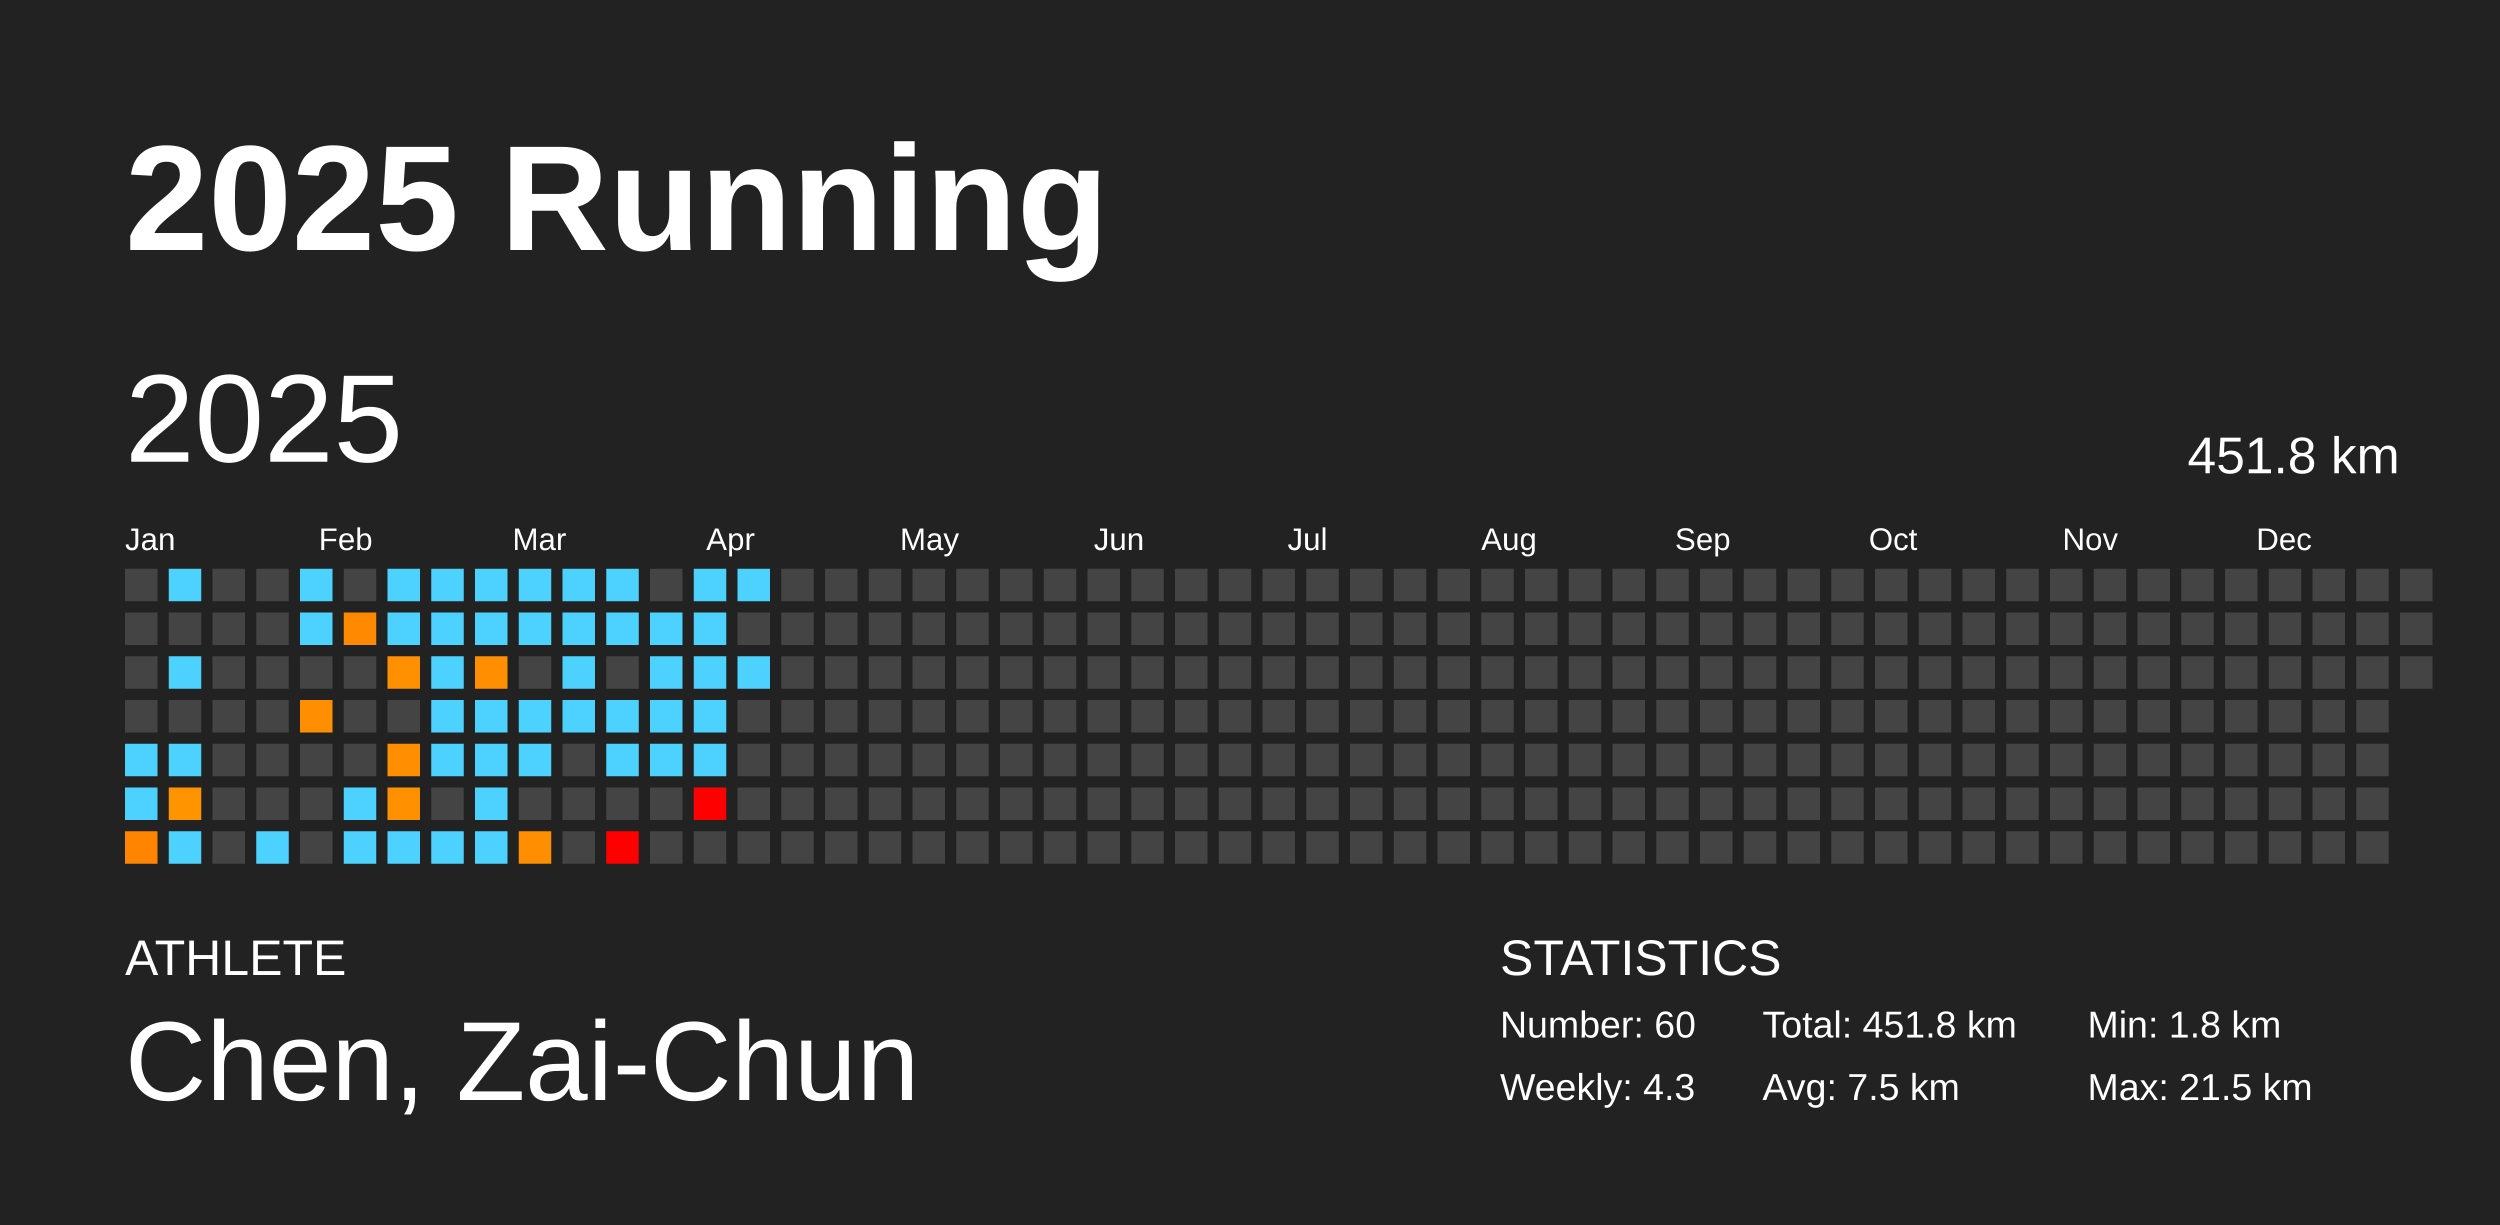
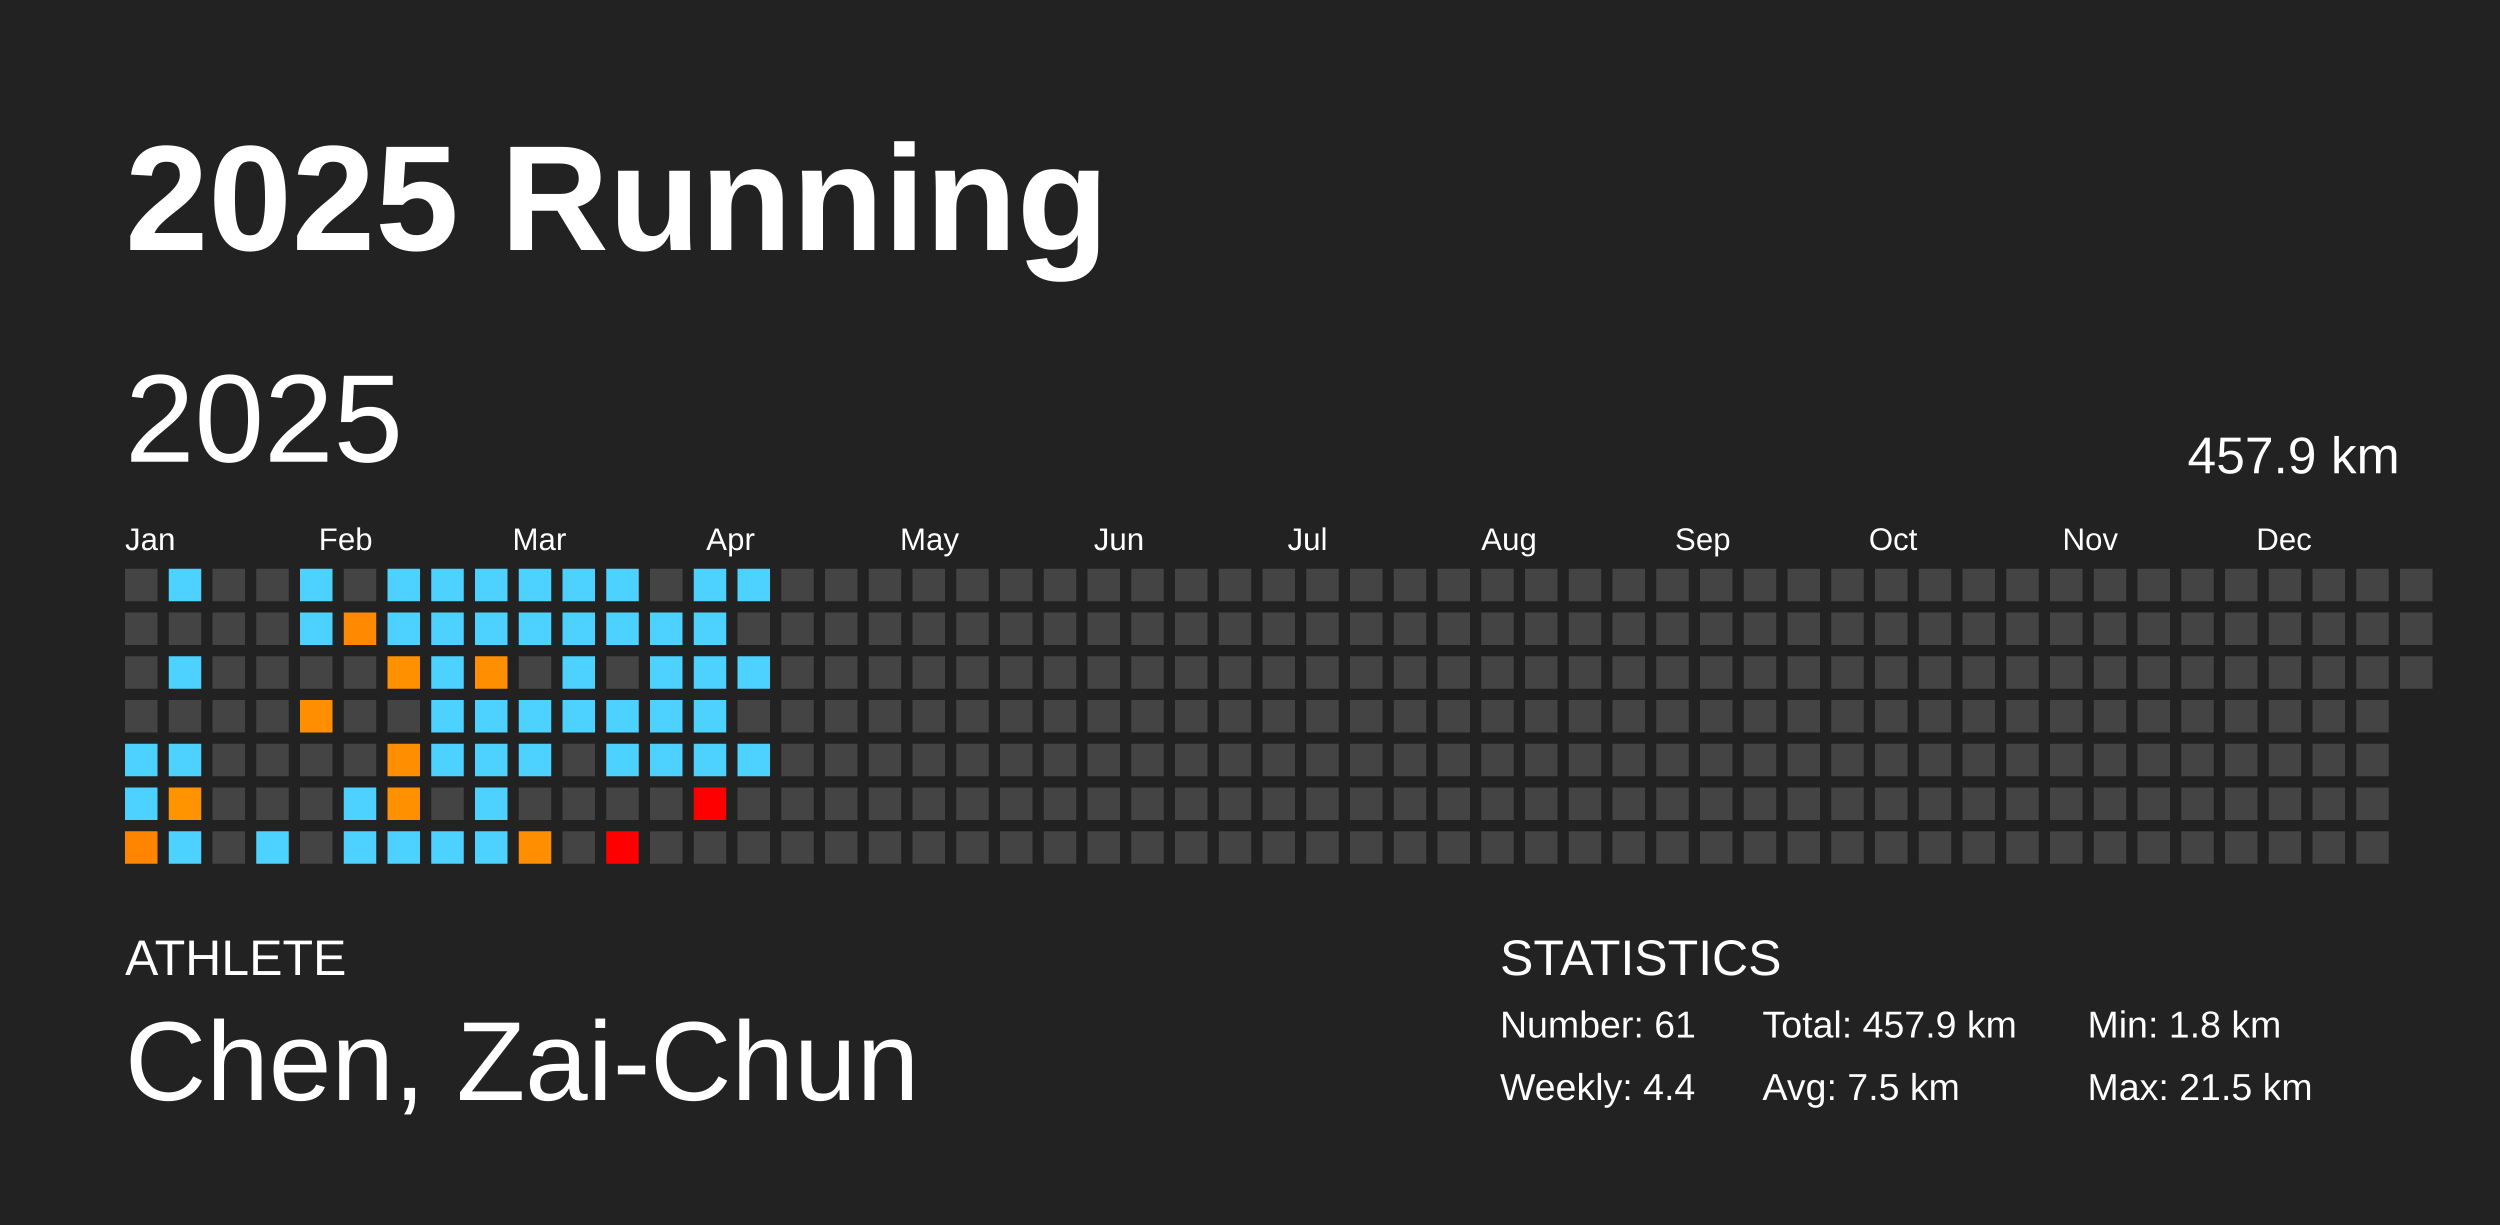
<svg xmlns="http://www.w3.org/2000/svg" baseProfile="full" height="98mm" version="1.1" viewBox="0,0,200,98" width="200mm">
  <defs />
  <rect fill="#222222" height="98" width="200" x="0" y="0" />
  <text fill="#FFFFFF" style="font-size:12px; font-family:Arial; font-weight:bold;" x="10" y="20">2025 Running</text>
  <text fill="#FFFFFF" style="font-size:4px; font-family:Arial" x="10" y="78">ATHLETE</text>
  <text fill="#FFFFFF" style="font-size:9px; font-family:Arial" x="10" y="88">Chen, Zai-Chun</text>
  <text fill="#FFFFFF" style="font-size:4px; font-family:Arial" x="120" y="78">STATISTICS</text>
-   <text fill="#FFFFFF" style="font-size:3px; font-family:Arial" x="120" y="83">Number: 60</text>
-   <text fill="#FFFFFF" style="font-size:3px; font-family:Arial" x="120" y="88">Weekly: 4.3</text>
-   <text fill="#FFFFFF" style="font-size:3px; font-family:Arial" x="141" y="83">Total: 451.8 km</text>
+   <text fill="#FFFFFF" style="font-size:3px; font-family:Arial" x="120" y="83">Number: 61</text>
+   <text fill="#FFFFFF" style="font-size:3px; font-family:Arial" x="120" y="88">Weekly: 4.4</text>
+   <text fill="#FFFFFF" style="font-size:3px; font-family:Arial" x="141" y="83">Total: 457.9 km</text>
  <text fill="#FFFFFF" style="font-size:3px; font-family:Arial" x="141" y="88">Avg: 7.5 km</text>
  <text fill="#FFFFFF" style="font-size:3px; font-family:Arial" x="167" y="83">Min: 1.8 km</text>
  <text fill="#FFFFFF" style="font-size:3px; font-family:Arial" x="167" y="88">Max: 21.5 km</text>
  <text dominant-baseline="hanging" fill="#FFFFFF" style="font-size:10.0px; font-family:Arial;" x="10" y="30">2025</text>
-   <text dominant-baseline="hanging" fill="#FFFFFF" style="font-size:4.125px; font-family:Arial;" x="175" y="35">451.8 km</text>
+   <text dominant-baseline="hanging" fill="#FFFFFF" style="font-size:4.125px; font-family:Arial;" x="175" y="35">457.9 km</text>
  <text fill="#FFFFFF" style="font-size:2.5px; font-family:Arial" x="10.0" y="44">Jan</text>
  <text fill="#FFFFFF" style="font-size:2.5px; font-family:Arial" x="25.5" y="44">Feb</text>
  <text fill="#FFFFFF" style="font-size:2.5px; font-family:Arial" x="41.0" y="44">Mar</text>
  <text fill="#FFFFFF" style="font-size:2.5px; font-family:Arial" x="56.5" y="44">Apr</text>
  <text fill="#FFFFFF" style="font-size:2.5px; font-family:Arial" x="72.0" y="44">May</text>
  <text fill="#FFFFFF" style="font-size:2.5px; font-family:Arial" x="87.5" y="44">Jun</text>
  <text fill="#FFFFFF" style="font-size:2.5px; font-family:Arial" x="103.0" y="44">Jul</text>
  <text fill="#FFFFFF" style="font-size:2.5px; font-family:Arial" x="118.5" y="44">Aug</text>
  <text fill="#FFFFFF" style="font-size:2.5px; font-family:Arial" x="134.0" y="44">Sep</text>
  <text fill="#FFFFFF" style="font-size:2.5px; font-family:Arial" x="149.5" y="44">Oct</text>
  <text fill="#FFFFFF" style="font-size:2.5px; font-family:Arial" x="165.0" y="44">Nov</text>
  <text fill="#FFFFFF" style="font-size:2.5px; font-family:Arial" x="180.5" y="44">Dec</text>
  <rect fill="#444444" height="2.6" width="2.6" x="10.0" y="45.5" />
  <rect fill="#444444" height="2.6" width="2.6" x="10.0" y="49.0" />
  <rect fill="#444444" height="2.6" width="2.6" x="10.0" y="52.5" />
  <rect fill="#444444" height="2.6" width="2.6" x="10.0" y="56.0" />
  <rect fill="#4dd2ff" height="2.6" width="2.6" x="10.0" y="59.5" />
  <rect fill="#4dd2ff" height="2.6" width="2.6" x="10.0" y="63.0" />
  <rect fill="#ff8500" height="2.6" width="2.6" x="10.0" y="66.5" />
  <rect fill="#4dd2ff" height="2.6" width="2.6" x="13.5" y="45.5" />
  <rect fill="#444444" height="2.6" width="2.6" x="13.5" y="49.0" />
  <rect fill="#4dd2ff" height="2.6" width="2.6" x="13.5" y="52.5" />
  <rect fill="#444444" height="2.6" width="2.6" x="13.5" y="56.0" />
  <rect fill="#4dd2ff" height="2.6" width="2.6" x="13.5" y="59.5" />
  <rect fill="#ff9400" height="2.6" width="2.6" x="13.5" y="63.0" />
  <rect fill="#4dd2ff" height="2.6" width="2.6" x="13.5" y="66.5" />
  <rect fill="#444444" height="2.6" width="2.6" x="17.0" y="45.5" />
  <rect fill="#444444" height="2.6" width="2.6" x="17.0" y="49.0" />
  <rect fill="#444444" height="2.6" width="2.6" x="17.0" y="52.5" />
  <rect fill="#444444" height="2.6" width="2.6" x="17.0" y="56.0" />
  <rect fill="#444444" height="2.6" width="2.6" x="17.0" y="59.5" />
  <rect fill="#444444" height="2.6" width="2.6" x="17.0" y="63.0" />
  <rect fill="#444444" height="2.6" width="2.6" x="17.0" y="66.5" />
  <rect fill="#444444" height="2.6" width="2.6" x="20.5" y="45.5" />
  <rect fill="#444444" height="2.6" width="2.6" x="20.5" y="49.0" />
  <rect fill="#444444" height="2.6" width="2.6" x="20.5" y="52.5" />
  <rect fill="#444444" height="2.6" width="2.6" x="20.5" y="56.0" />
  <rect fill="#444444" height="2.6" width="2.6" x="20.5" y="59.5" />
  <rect fill="#444444" height="2.6" width="2.6" x="20.5" y="63.0" />
  <rect fill="#4dd2ff" height="2.6" width="2.6" x="20.5" y="66.5" />
  <rect fill="#4dd2ff" height="2.6" width="2.6" x="24.0" y="45.5" />
  <rect fill="#4dd2ff" height="2.6" width="2.6" x="24.0" y="49.0" />
  <rect fill="#444444" height="2.6" width="2.6" x="24.0" y="52.5" />
  <rect fill="#ff8f00" height="2.6" width="2.6" x="24.0" y="56.0" />
  <rect fill="#444444" height="2.6" width="2.6" x="24.0" y="59.5" />
  <rect fill="#444444" height="2.6" width="2.6" x="24.0" y="63.0" />
  <rect fill="#444444" height="2.6" width="2.6" x="24.0" y="66.5" />
  <rect fill="#444444" height="2.6" width="2.6" x="27.5" y="45.5" />
  <rect fill="#ff8900" height="2.6" width="2.6" x="27.5" y="49.0" />
  <rect fill="#444444" height="2.6" width="2.6" x="27.5" y="52.5" />
  <rect fill="#444444" height="2.6" width="2.6" x="27.5" y="56.0" />
  <rect fill="#444444" height="2.6" width="2.6" x="27.5" y="59.5" />
  <rect fill="#4dd2ff" height="2.6" width="2.6" x="27.5" y="63.0" />
  <rect fill="#4dd2ff" height="2.6" width="2.6" x="27.5" y="66.5" />
  <rect fill="#4dd2ff" height="2.6" width="2.6" x="31.0" y="45.5" />
  <rect fill="#4dd2ff" height="2.6" width="2.6" x="31.0" y="49.0" />
  <rect fill="#ff9000" height="2.6" width="2.6" x="31.0" y="52.5" />
  <rect fill="#444444" height="2.6" width="2.6" x="31.0" y="56.0" />
  <rect fill="#ff8f00" height="2.6" width="2.6" x="31.0" y="59.5" />
  <rect fill="#ff9000" height="2.6" width="2.6" x="31.0" y="63.0" />
  <rect fill="#4dd2ff" height="2.6" width="2.6" x="31.0" y="66.5" />
  <rect fill="#4dd2ff" height="2.6" width="2.6" x="34.5" y="45.5" />
  <rect fill="#4dd2ff" height="2.6" width="2.6" x="34.5" y="49.0" />
  <rect fill="#4dd2ff" height="2.6" width="2.6" x="34.5" y="52.5" />
  <rect fill="#4dd2ff" height="2.6" width="2.6" x="34.5" y="56.0" />
  <rect fill="#4dd2ff" height="2.6" width="2.6" x="34.5" y="59.5" />
  <rect fill="#444444" height="2.6" width="2.6" x="34.5" y="63.0" />
  <rect fill="#4dd2ff" height="2.6" width="2.6" x="34.5" y="66.5" />
  <rect fill="#4dd2ff" height="2.6" width="2.6" x="38.0" y="45.5" />
  <rect fill="#4dd2ff" height="2.6" width="2.6" x="38.0" y="49.0" />
  <rect fill="#ff8f00" height="2.6" width="2.6" x="38.0" y="52.5" />
  <rect fill="#4dd2ff" height="2.6" width="2.6" x="38.0" y="56.0" />
  <rect fill="#4dd2ff" height="2.6" width="2.6" x="38.0" y="59.5" />
  <rect fill="#4dd2ff" height="2.6" width="2.6" x="38.0" y="63.0" />
  <rect fill="#4dd2ff" height="2.6" width="2.6" x="38.0" y="66.5" />
  <rect fill="#4dd2ff" height="2.6" width="2.6" x="41.5" y="45.5" />
  <rect fill="#4dd2ff" height="2.6" width="2.6" x="41.5" y="49.0" />
  <rect fill="#444444" height="2.6" width="2.6" x="41.5" y="52.5" />
  <rect fill="#4dd2ff" height="2.6" width="2.6" x="41.5" y="56.0" />
  <rect fill="#4dd2ff" height="2.6" width="2.6" x="41.5" y="59.5" />
  <rect fill="#444444" height="2.6" width="2.6" x="41.5" y="63.0" />
  <rect fill="#ff8e00" height="2.6" width="2.6" x="41.5" y="66.5" />
  <rect fill="#4dd2ff" height="2.6" width="2.6" x="45.0" y="45.5" />
  <rect fill="#4dd2ff" height="2.6" width="2.6" x="45.0" y="49.0" />
  <rect fill="#4dd2ff" height="2.6" width="2.6" x="45.0" y="52.5" />
  <rect fill="#4dd2ff" height="2.6" width="2.6" x="45.0" y="56.0" />
  <rect fill="#444444" height="2.6" width="2.6" x="45.0" y="59.5" />
  <rect fill="#444444" height="2.6" width="2.6" x="45.0" y="63.0" />
  <rect fill="#444444" height="2.6" width="2.6" x="45.0" y="66.5" />
  <rect fill="#4dd2ff" height="2.6" width="2.6" x="48.5" y="45.5" />
  <rect fill="#4dd2ff" height="2.6" width="2.6" x="48.5" y="49.0" />
  <rect fill="#444444" height="2.6" width="2.6" x="48.5" y="52.5" />
  <rect fill="#4dd2ff" height="2.6" width="2.6" x="48.5" y="56.0" />
  <rect fill="#4dd2ff" height="2.6" width="2.6" x="48.5" y="59.5" />
  <rect fill="#444444" height="2.6" width="2.6" x="48.5" y="63.0" />
  <rect fill="red" height="2.6" width="2.6" x="48.5" y="66.5" />
  <rect fill="#444444" height="2.6" width="2.6" x="52.0" y="45.5" />
  <rect fill="#4dd2ff" height="2.6" width="2.6" x="52.0" y="49.0" />
  <rect fill="#4dd2ff" height="2.6" width="2.6" x="52.0" y="52.5" />
  <rect fill="#4dd2ff" height="2.6" width="2.6" x="52.0" y="56.0" />
  <rect fill="#4dd2ff" height="2.6" width="2.6" x="52.0" y="59.5" />
  <rect fill="#444444" height="2.6" width="2.6" x="52.0" y="63.0" />
  <rect fill="#444444" height="2.6" width="2.6" x="52.0" y="66.5" />
  <rect fill="#4dd2ff" height="2.6" width="2.6" x="55.5" y="45.5" />
  <rect fill="#4dd2ff" height="2.6" width="2.6" x="55.5" y="49.0" />
  <rect fill="#4dd2ff" height="2.6" width="2.6" x="55.5" y="52.5" />
  <rect fill="#4dd2ff" height="2.6" width="2.6" x="55.5" y="56.0" />
  <rect fill="#4dd2ff" height="2.6" width="2.6" x="55.5" y="59.5" />
  <rect fill="red" height="2.6" width="2.6" x="55.5" y="63.0" />
  <rect fill="#444444" height="2.6" width="2.6" x="55.5" y="66.5" />
  <rect fill="#4dd2ff" height="2.6" width="2.6" x="59.0" y="45.5" />
  <rect fill="#444444" height="2.6" width="2.6" x="59.0" y="49.0" />
  <rect fill="#4dd2ff" height="2.6" width="2.6" x="59.0" y="52.5" />
  <rect fill="#444444" height="2.6" width="2.6" x="59.0" y="56.0" />
-   <rect fill="#444444" height="2.6" width="2.6" x="59.0" y="59.5" />
+   <rect fill="#4dd2ff" height="2.6" width="2.6" x="59.0" y="59.5" />
  <rect fill="#444444" height="2.6" width="2.6" x="59.0" y="63.0" />
  <rect fill="#444444" height="2.6" width="2.6" x="59.0" y="66.5" />
  <rect fill="#444444" height="2.6" width="2.6" x="62.5" y="45.5" />
  <rect fill="#444444" height="2.6" width="2.6" x="62.5" y="49.0" />
  <rect fill="#444444" height="2.6" width="2.6" x="62.5" y="52.5" />
  <rect fill="#444444" height="2.6" width="2.6" x="62.5" y="56.0" />
  <rect fill="#444444" height="2.6" width="2.6" x="62.5" y="59.5" />
  <rect fill="#444444" height="2.6" width="2.6" x="62.5" y="63.0" />
  <rect fill="#444444" height="2.6" width="2.6" x="62.5" y="66.5" />
  <rect fill="#444444" height="2.6" width="2.6" x="66.0" y="45.5" />
  <rect fill="#444444" height="2.6" width="2.6" x="66.0" y="49.0" />
  <rect fill="#444444" height="2.6" width="2.6" x="66.0" y="52.5" />
  <rect fill="#444444" height="2.6" width="2.6" x="66.0" y="56.0" />
  <rect fill="#444444" height="2.6" width="2.6" x="66.0" y="59.5" />
  <rect fill="#444444" height="2.6" width="2.6" x="66.0" y="63.0" />
  <rect fill="#444444" height="2.6" width="2.6" x="66.0" y="66.5" />
  <rect fill="#444444" height="2.6" width="2.6" x="69.5" y="45.5" />
  <rect fill="#444444" height="2.6" width="2.6" x="69.5" y="49.0" />
  <rect fill="#444444" height="2.6" width="2.6" x="69.5" y="52.5" />
  <rect fill="#444444" height="2.6" width="2.6" x="69.5" y="56.0" />
  <rect fill="#444444" height="2.6" width="2.6" x="69.5" y="59.5" />
  <rect fill="#444444" height="2.6" width="2.6" x="69.5" y="63.0" />
  <rect fill="#444444" height="2.6" width="2.6" x="69.5" y="66.5" />
  <rect fill="#444444" height="2.6" width="2.6" x="73.0" y="45.5" />
  <rect fill="#444444" height="2.6" width="2.6" x="73.0" y="49.0" />
  <rect fill="#444444" height="2.6" width="2.6" x="73.0" y="52.5" />
  <rect fill="#444444" height="2.6" width="2.6" x="73.0" y="56.0" />
  <rect fill="#444444" height="2.6" width="2.6" x="73.0" y="59.5" />
  <rect fill="#444444" height="2.6" width="2.6" x="73.0" y="63.0" />
  <rect fill="#444444" height="2.6" width="2.6" x="73.0" y="66.5" />
  <rect fill="#444444" height="2.6" width="2.6" x="76.5" y="45.5" />
  <rect fill="#444444" height="2.6" width="2.6" x="76.5" y="49.0" />
  <rect fill="#444444" height="2.6" width="2.6" x="76.5" y="52.5" />
  <rect fill="#444444" height="2.6" width="2.6" x="76.5" y="56.0" />
  <rect fill="#444444" height="2.6" width="2.6" x="76.5" y="59.5" />
  <rect fill="#444444" height="2.6" width="2.6" x="76.5" y="63.0" />
  <rect fill="#444444" height="2.6" width="2.6" x="76.5" y="66.5" />
  <rect fill="#444444" height="2.6" width="2.6" x="80.0" y="45.5" />
  <rect fill="#444444" height="2.6" width="2.6" x="80.0" y="49.0" />
  <rect fill="#444444" height="2.6" width="2.6" x="80.0" y="52.5" />
  <rect fill="#444444" height="2.6" width="2.6" x="80.0" y="56.0" />
  <rect fill="#444444" height="2.6" width="2.6" x="80.0" y="59.5" />
  <rect fill="#444444" height="2.6" width="2.6" x="80.0" y="63.0" />
  <rect fill="#444444" height="2.6" width="2.6" x="80.0" y="66.5" />
  <rect fill="#444444" height="2.6" width="2.6" x="83.5" y="45.5" />
  <rect fill="#444444" height="2.6" width="2.6" x="83.5" y="49.0" />
  <rect fill="#444444" height="2.6" width="2.6" x="83.5" y="52.5" />
  <rect fill="#444444" height="2.6" width="2.6" x="83.5" y="56.0" />
  <rect fill="#444444" height="2.6" width="2.6" x="83.5" y="59.5" />
  <rect fill="#444444" height="2.6" width="2.6" x="83.5" y="63.0" />
  <rect fill="#444444" height="2.6" width="2.6" x="83.5" y="66.5" />
  <rect fill="#444444" height="2.6" width="2.6" x="87.0" y="45.5" />
  <rect fill="#444444" height="2.6" width="2.6" x="87.0" y="49.0" />
  <rect fill="#444444" height="2.6" width="2.6" x="87.0" y="52.5" />
  <rect fill="#444444" height="2.6" width="2.6" x="87.0" y="56.0" />
  <rect fill="#444444" height="2.6" width="2.6" x="87.0" y="59.5" />
  <rect fill="#444444" height="2.6" width="2.6" x="87.0" y="63.0" />
  <rect fill="#444444" height="2.6" width="2.6" x="87.0" y="66.5" />
  <rect fill="#444444" height="2.6" width="2.6" x="90.5" y="45.5" />
  <rect fill="#444444" height="2.6" width="2.6" x="90.5" y="49.0" />
  <rect fill="#444444" height="2.6" width="2.6" x="90.5" y="52.5" />
  <rect fill="#444444" height="2.6" width="2.6" x="90.5" y="56.0" />
  <rect fill="#444444" height="2.6" width="2.6" x="90.5" y="59.5" />
  <rect fill="#444444" height="2.6" width="2.6" x="90.5" y="63.0" />
  <rect fill="#444444" height="2.6" width="2.6" x="90.5" y="66.5" />
  <rect fill="#444444" height="2.6" width="2.6" x="94.0" y="45.5" />
  <rect fill="#444444" height="2.6" width="2.6" x="94.0" y="49.0" />
  <rect fill="#444444" height="2.6" width="2.6" x="94.0" y="52.5" />
  <rect fill="#444444" height="2.6" width="2.6" x="94.0" y="56.0" />
  <rect fill="#444444" height="2.6" width="2.6" x="94.0" y="59.5" />
  <rect fill="#444444" height="2.6" width="2.6" x="94.0" y="63.0" />
  <rect fill="#444444" height="2.6" width="2.6" x="94.0" y="66.5" />
  <rect fill="#444444" height="2.6" width="2.6" x="97.5" y="45.5" />
  <rect fill="#444444" height="2.6" width="2.6" x="97.5" y="49.0" />
  <rect fill="#444444" height="2.6" width="2.6" x="97.5" y="52.5" />
  <rect fill="#444444" height="2.6" width="2.6" x="97.5" y="56.0" />
  <rect fill="#444444" height="2.6" width="2.6" x="97.5" y="59.5" />
  <rect fill="#444444" height="2.6" width="2.6" x="97.5" y="63.0" />
  <rect fill="#444444" height="2.6" width="2.6" x="97.5" y="66.5" />
  <rect fill="#444444" height="2.6" width="2.6" x="101.0" y="45.5" />
  <rect fill="#444444" height="2.6" width="2.6" x="101.0" y="49.0" />
  <rect fill="#444444" height="2.6" width="2.6" x="101.0" y="52.5" />
  <rect fill="#444444" height="2.6" width="2.6" x="101.0" y="56.0" />
  <rect fill="#444444" height="2.6" width="2.6" x="101.0" y="59.5" />
  <rect fill="#444444" height="2.6" width="2.6" x="101.0" y="63.0" />
  <rect fill="#444444" height="2.6" width="2.6" x="101.0" y="66.5" />
  <rect fill="#444444" height="2.6" width="2.6" x="104.5" y="45.5" />
  <rect fill="#444444" height="2.6" width="2.6" x="104.5" y="49.0" />
  <rect fill="#444444" height="2.6" width="2.6" x="104.5" y="52.5" />
  <rect fill="#444444" height="2.6" width="2.6" x="104.5" y="56.0" />
  <rect fill="#444444" height="2.6" width="2.6" x="104.5" y="59.5" />
  <rect fill="#444444" height="2.6" width="2.6" x="104.5" y="63.0" />
  <rect fill="#444444" height="2.6" width="2.6" x="104.5" y="66.5" />
  <rect fill="#444444" height="2.6" width="2.6" x="108.0" y="45.5" />
  <rect fill="#444444" height="2.6" width="2.6" x="108.0" y="49.0" />
  <rect fill="#444444" height="2.6" width="2.6" x="108.0" y="52.5" />
  <rect fill="#444444" height="2.6" width="2.6" x="108.0" y="56.0" />
  <rect fill="#444444" height="2.6" width="2.6" x="108.0" y="59.5" />
  <rect fill="#444444" height="2.6" width="2.6" x="108.0" y="63.0" />
  <rect fill="#444444" height="2.6" width="2.6" x="108.0" y="66.5" />
  <rect fill="#444444" height="2.6" width="2.6" x="111.5" y="45.5" />
  <rect fill="#444444" height="2.6" width="2.6" x="111.5" y="49.0" />
  <rect fill="#444444" height="2.6" width="2.6" x="111.5" y="52.5" />
  <rect fill="#444444" height="2.6" width="2.6" x="111.5" y="56.0" />
  <rect fill="#444444" height="2.6" width="2.6" x="111.5" y="59.5" />
  <rect fill="#444444" height="2.6" width="2.6" x="111.5" y="63.0" />
  <rect fill="#444444" height="2.6" width="2.6" x="111.5" y="66.5" />
  <rect fill="#444444" height="2.6" width="2.6" x="115.0" y="45.5" />
  <rect fill="#444444" height="2.6" width="2.6" x="115.0" y="49.0" />
  <rect fill="#444444" height="2.6" width="2.6" x="115.0" y="52.5" />
  <rect fill="#444444" height="2.6" width="2.6" x="115.0" y="56.0" />
  <rect fill="#444444" height="2.6" width="2.6" x="115.0" y="59.5" />
  <rect fill="#444444" height="2.6" width="2.6" x="115.0" y="63.0" />
  <rect fill="#444444" height="2.6" width="2.6" x="115.0" y="66.5" />
  <rect fill="#444444" height="2.6" width="2.6" x="118.5" y="45.5" />
  <rect fill="#444444" height="2.6" width="2.6" x="118.5" y="49.0" />
  <rect fill="#444444" height="2.6" width="2.6" x="118.5" y="52.5" />
  <rect fill="#444444" height="2.6" width="2.6" x="118.5" y="56.0" />
  <rect fill="#444444" height="2.6" width="2.6" x="118.5" y="59.5" />
  <rect fill="#444444" height="2.6" width="2.6" x="118.5" y="63.0" />
  <rect fill="#444444" height="2.6" width="2.6" x="118.5" y="66.5" />
  <rect fill="#444444" height="2.6" width="2.6" x="122.0" y="45.5" />
  <rect fill="#444444" height="2.6" width="2.6" x="122.0" y="49.0" />
  <rect fill="#444444" height="2.6" width="2.6" x="122.0" y="52.5" />
  <rect fill="#444444" height="2.6" width="2.6" x="122.0" y="56.0" />
  <rect fill="#444444" height="2.6" width="2.6" x="122.0" y="59.5" />
  <rect fill="#444444" height="2.6" width="2.6" x="122.0" y="63.0" />
  <rect fill="#444444" height="2.6" width="2.6" x="122.0" y="66.5" />
  <rect fill="#444444" height="2.6" width="2.6" x="125.5" y="45.5" />
  <rect fill="#444444" height="2.6" width="2.6" x="125.5" y="49.0" />
  <rect fill="#444444" height="2.6" width="2.6" x="125.5" y="52.5" />
  <rect fill="#444444" height="2.6" width="2.6" x="125.5" y="56.0" />
  <rect fill="#444444" height="2.6" width="2.6" x="125.5" y="59.5" />
  <rect fill="#444444" height="2.6" width="2.6" x="125.5" y="63.0" />
  <rect fill="#444444" height="2.6" width="2.6" x="125.5" y="66.5" />
  <rect fill="#444444" height="2.6" width="2.6" x="129.0" y="45.5" />
  <rect fill="#444444" height="2.6" width="2.6" x="129.0" y="49.0" />
  <rect fill="#444444" height="2.6" width="2.6" x="129.0" y="52.5" />
  <rect fill="#444444" height="2.6" width="2.6" x="129.0" y="56.0" />
  <rect fill="#444444" height="2.6" width="2.6" x="129.0" y="59.5" />
  <rect fill="#444444" height="2.6" width="2.6" x="129.0" y="63.0" />
  <rect fill="#444444" height="2.6" width="2.6" x="129.0" y="66.5" />
  <rect fill="#444444" height="2.6" width="2.6" x="132.5" y="45.5" />
  <rect fill="#444444" height="2.6" width="2.6" x="132.5" y="49.0" />
  <rect fill="#444444" height="2.6" width="2.6" x="132.5" y="52.5" />
  <rect fill="#444444" height="2.6" width="2.6" x="132.5" y="56.0" />
  <rect fill="#444444" height="2.6" width="2.6" x="132.5" y="59.5" />
  <rect fill="#444444" height="2.6" width="2.6" x="132.5" y="63.0" />
  <rect fill="#444444" height="2.6" width="2.6" x="132.5" y="66.5" />
  <rect fill="#444444" height="2.6" width="2.6" x="136.0" y="45.5" />
  <rect fill="#444444" height="2.6" width="2.6" x="136.0" y="49.0" />
  <rect fill="#444444" height="2.6" width="2.6" x="136.0" y="52.5" />
  <rect fill="#444444" height="2.6" width="2.6" x="136.0" y="56.0" />
  <rect fill="#444444" height="2.6" width="2.6" x="136.0" y="59.5" />
  <rect fill="#444444" height="2.6" width="2.6" x="136.0" y="63.0" />
  <rect fill="#444444" height="2.6" width="2.6" x="136.0" y="66.5" />
  <rect fill="#444444" height="2.6" width="2.6" x="139.5" y="45.5" />
  <rect fill="#444444" height="2.6" width="2.6" x="139.5" y="49.0" />
  <rect fill="#444444" height="2.6" width="2.6" x="139.5" y="52.5" />
  <rect fill="#444444" height="2.6" width="2.6" x="139.5" y="56.0" />
  <rect fill="#444444" height="2.6" width="2.6" x="139.5" y="59.5" />
  <rect fill="#444444" height="2.6" width="2.6" x="139.5" y="63.0" />
  <rect fill="#444444" height="2.6" width="2.6" x="139.5" y="66.5" />
  <rect fill="#444444" height="2.6" width="2.6" x="143.0" y="45.5" />
  <rect fill="#444444" height="2.6" width="2.6" x="143.0" y="49.0" />
  <rect fill="#444444" height="2.6" width="2.6" x="143.0" y="52.5" />
  <rect fill="#444444" height="2.6" width="2.6" x="143.0" y="56.0" />
  <rect fill="#444444" height="2.6" width="2.6" x="143.0" y="59.5" />
  <rect fill="#444444" height="2.6" width="2.6" x="143.0" y="63.0" />
  <rect fill="#444444" height="2.6" width="2.6" x="143.0" y="66.5" />
  <rect fill="#444444" height="2.6" width="2.6" x="146.5" y="45.5" />
  <rect fill="#444444" height="2.6" width="2.6" x="146.5" y="49.0" />
  <rect fill="#444444" height="2.6" width="2.6" x="146.5" y="52.5" />
  <rect fill="#444444" height="2.6" width="2.6" x="146.5" y="56.0" />
  <rect fill="#444444" height="2.6" width="2.6" x="146.5" y="59.5" />
  <rect fill="#444444" height="2.6" width="2.6" x="146.5" y="63.0" />
  <rect fill="#444444" height="2.6" width="2.6" x="146.5" y="66.5" />
  <rect fill="#444444" height="2.6" width="2.6" x="150.0" y="45.5" />
  <rect fill="#444444" height="2.6" width="2.6" x="150.0" y="49.0" />
  <rect fill="#444444" height="2.6" width="2.6" x="150.0" y="52.5" />
  <rect fill="#444444" height="2.6" width="2.6" x="150.0" y="56.0" />
  <rect fill="#444444" height="2.6" width="2.6" x="150.0" y="59.5" />
  <rect fill="#444444" height="2.6" width="2.6" x="150.0" y="63.0" />
  <rect fill="#444444" height="2.6" width="2.6" x="150.0" y="66.5" />
  <rect fill="#444444" height="2.6" width="2.6" x="153.5" y="45.5" />
  <rect fill="#444444" height="2.6" width="2.6" x="153.5" y="49.0" />
  <rect fill="#444444" height="2.6" width="2.6" x="153.5" y="52.5" />
  <rect fill="#444444" height="2.6" width="2.6" x="153.5" y="56.0" />
  <rect fill="#444444" height="2.6" width="2.6" x="153.5" y="59.5" />
  <rect fill="#444444" height="2.6" width="2.6" x="153.5" y="63.0" />
  <rect fill="#444444" height="2.6" width="2.6" x="153.5" y="66.5" />
  <rect fill="#444444" height="2.6" width="2.6" x="157.0" y="45.5" />
  <rect fill="#444444" height="2.6" width="2.6" x="157.0" y="49.0" />
  <rect fill="#444444" height="2.6" width="2.6" x="157.0" y="52.5" />
  <rect fill="#444444" height="2.6" width="2.6" x="157.0" y="56.0" />
  <rect fill="#444444" height="2.6" width="2.6" x="157.0" y="59.5" />
  <rect fill="#444444" height="2.6" width="2.6" x="157.0" y="63.0" />
  <rect fill="#444444" height="2.6" width="2.6" x="157.0" y="66.5" />
  <rect fill="#444444" height="2.6" width="2.6" x="160.5" y="45.5" />
  <rect fill="#444444" height="2.6" width="2.6" x="160.5" y="49.0" />
  <rect fill="#444444" height="2.6" width="2.6" x="160.5" y="52.5" />
  <rect fill="#444444" height="2.6" width="2.6" x="160.5" y="56.0" />
  <rect fill="#444444" height="2.6" width="2.6" x="160.5" y="59.5" />
  <rect fill="#444444" height="2.6" width="2.6" x="160.5" y="63.0" />
  <rect fill="#444444" height="2.6" width="2.6" x="160.5" y="66.5" />
  <rect fill="#444444" height="2.6" width="2.6" x="164.0" y="45.5" />
  <rect fill="#444444" height="2.6" width="2.6" x="164.0" y="49.0" />
  <rect fill="#444444" height="2.6" width="2.6" x="164.0" y="52.5" />
  <rect fill="#444444" height="2.6" width="2.6" x="164.0" y="56.0" />
  <rect fill="#444444" height="2.6" width="2.6" x="164.0" y="59.5" />
  <rect fill="#444444" height="2.6" width="2.6" x="164.0" y="63.0" />
  <rect fill="#444444" height="2.6" width="2.6" x="164.0" y="66.5" />
  <rect fill="#444444" height="2.6" width="2.6" x="167.5" y="45.5" />
  <rect fill="#444444" height="2.6" width="2.6" x="167.5" y="49.0" />
  <rect fill="#444444" height="2.6" width="2.6" x="167.5" y="52.5" />
  <rect fill="#444444" height="2.6" width="2.6" x="167.5" y="56.0" />
  <rect fill="#444444" height="2.6" width="2.6" x="167.5" y="59.5" />
  <rect fill="#444444" height="2.6" width="2.6" x="167.5" y="63.0" />
  <rect fill="#444444" height="2.6" width="2.6" x="167.5" y="66.5" />
  <rect fill="#444444" height="2.6" width="2.6" x="171.0" y="45.5" />
  <rect fill="#444444" height="2.6" width="2.6" x="171.0" y="49.0" />
  <rect fill="#444444" height="2.6" width="2.6" x="171.0" y="52.5" />
  <rect fill="#444444" height="2.6" width="2.6" x="171.0" y="56.0" />
  <rect fill="#444444" height="2.6" width="2.6" x="171.0" y="59.5" />
  <rect fill="#444444" height="2.6" width="2.6" x="171.0" y="63.0" />
  <rect fill="#444444" height="2.6" width="2.6" x="171.0" y="66.5" />
  <rect fill="#444444" height="2.6" width="2.6" x="174.5" y="45.5" />
  <rect fill="#444444" height="2.6" width="2.6" x="174.5" y="49.0" />
  <rect fill="#444444" height="2.6" width="2.6" x="174.5" y="52.5" />
  <rect fill="#444444" height="2.6" width="2.6" x="174.5" y="56.0" />
  <rect fill="#444444" height="2.6" width="2.6" x="174.5" y="59.5" />
  <rect fill="#444444" height="2.6" width="2.6" x="174.5" y="63.0" />
  <rect fill="#444444" height="2.6" width="2.6" x="174.5" y="66.5" />
  <rect fill="#444444" height="2.6" width="2.6" x="178.0" y="45.5" />
  <rect fill="#444444" height="2.6" width="2.6" x="178.0" y="49.0" />
  <rect fill="#444444" height="2.6" width="2.6" x="178.0" y="52.5" />
  <rect fill="#444444" height="2.6" width="2.6" x="178.0" y="56.0" />
  <rect fill="#444444" height="2.6" width="2.6" x="178.0" y="59.5" />
  <rect fill="#444444" height="2.6" width="2.6" x="178.0" y="63.0" />
  <rect fill="#444444" height="2.6" width="2.6" x="178.0" y="66.5" />
  <rect fill="#444444" height="2.6" width="2.6" x="181.5" y="45.5" />
  <rect fill="#444444" height="2.6" width="2.6" x="181.5" y="49.0" />
  <rect fill="#444444" height="2.6" width="2.6" x="181.5" y="52.5" />
  <rect fill="#444444" height="2.6" width="2.6" x="181.5" y="56.0" />
  <rect fill="#444444" height="2.6" width="2.6" x="181.5" y="59.5" />
  <rect fill="#444444" height="2.6" width="2.6" x="181.5" y="63.0" />
  <rect fill="#444444" height="2.6" width="2.6" x="181.5" y="66.5" />
  <rect fill="#444444" height="2.6" width="2.6" x="185.0" y="45.5" />
  <rect fill="#444444" height="2.6" width="2.6" x="185.0" y="49.0" />
  <rect fill="#444444" height="2.6" width="2.6" x="185.0" y="52.5" />
  <rect fill="#444444" height="2.6" width="2.6" x="185.0" y="56.0" />
  <rect fill="#444444" height="2.6" width="2.6" x="185.0" y="59.5" />
  <rect fill="#444444" height="2.6" width="2.6" x="185.0" y="63.0" />
  <rect fill="#444444" height="2.6" width="2.6" x="185.0" y="66.5" />
  <rect fill="#444444" height="2.6" width="2.6" x="188.5" y="45.5" />
  <rect fill="#444444" height="2.6" width="2.6" x="188.5" y="49.0" />
  <rect fill="#444444" height="2.6" width="2.6" x="188.5" y="52.5" />
  <rect fill="#444444" height="2.6" width="2.6" x="188.5" y="56.0" />
  <rect fill="#444444" height="2.6" width="2.6" x="188.5" y="59.5" />
  <rect fill="#444444" height="2.6" width="2.6" x="188.5" y="63.0" />
  <rect fill="#444444" height="2.6" width="2.6" x="188.5" y="66.5" />
  <rect fill="#444444" height="2.6" width="2.6" x="192.0" y="45.5" />
  <rect fill="#444444" height="2.6" width="2.6" x="192.0" y="49.0" />
  <rect fill="#444444" height="2.6" width="2.6" x="192.0" y="52.5" />
</svg>
